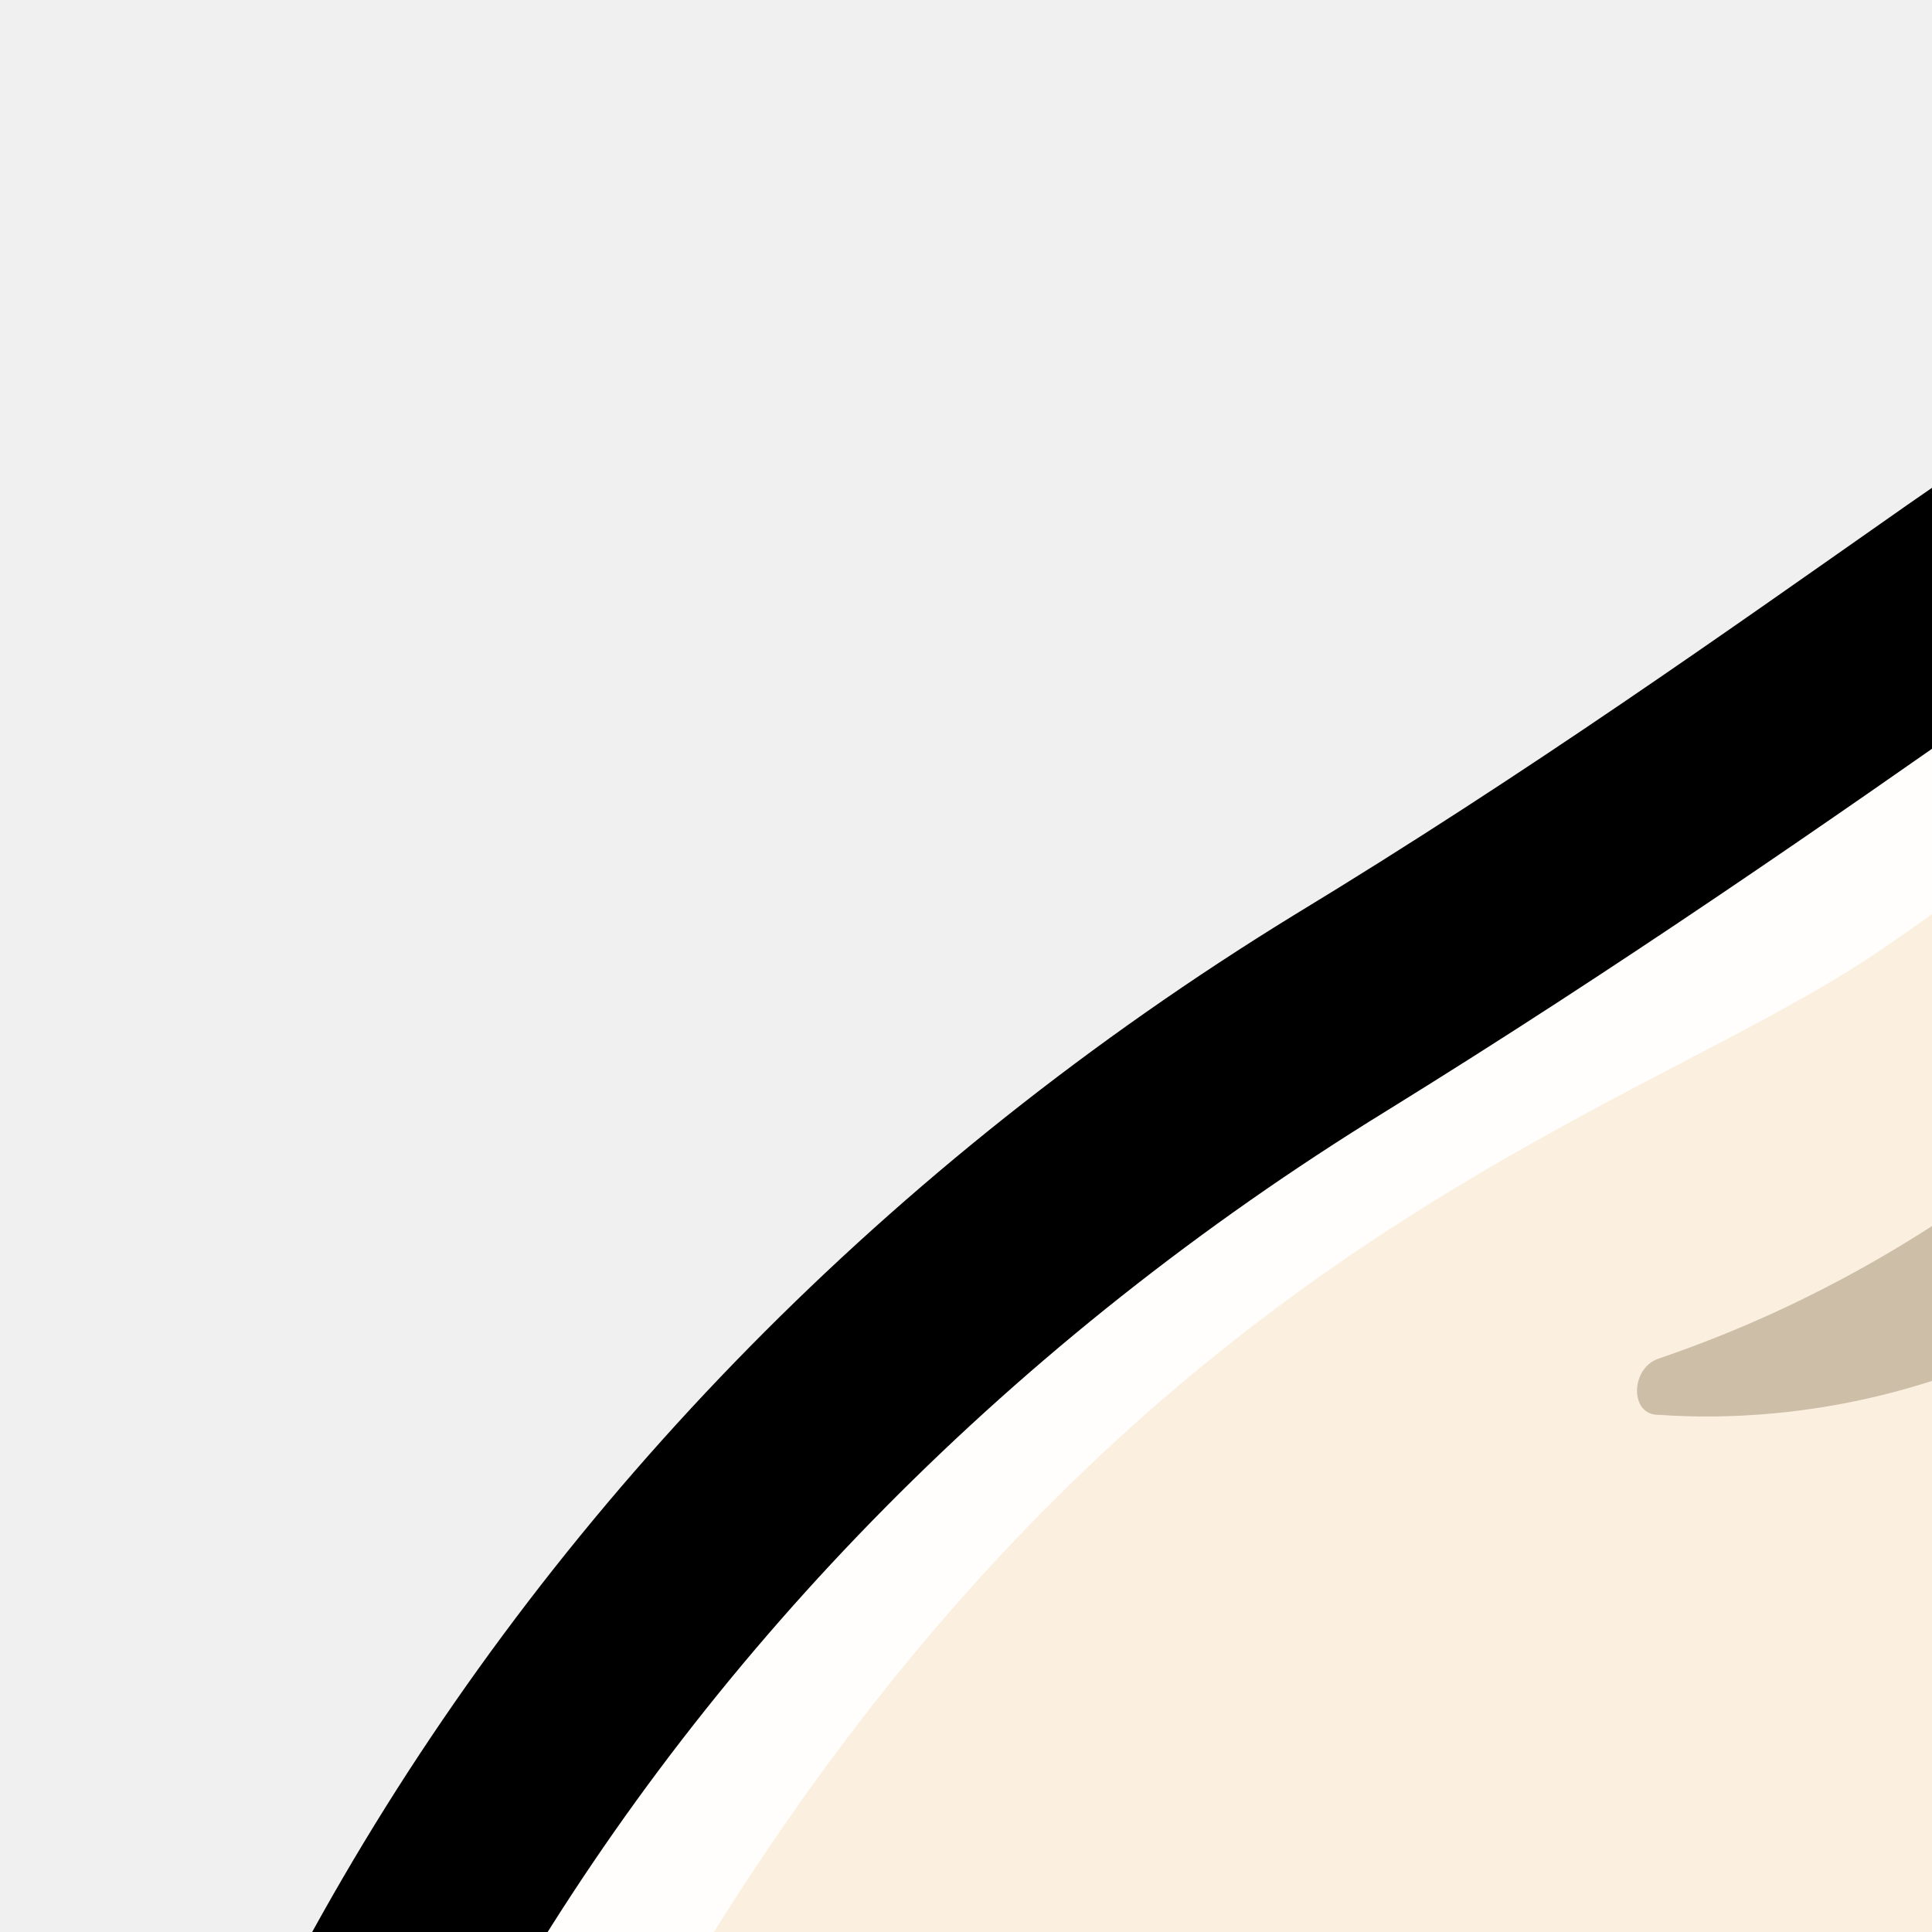
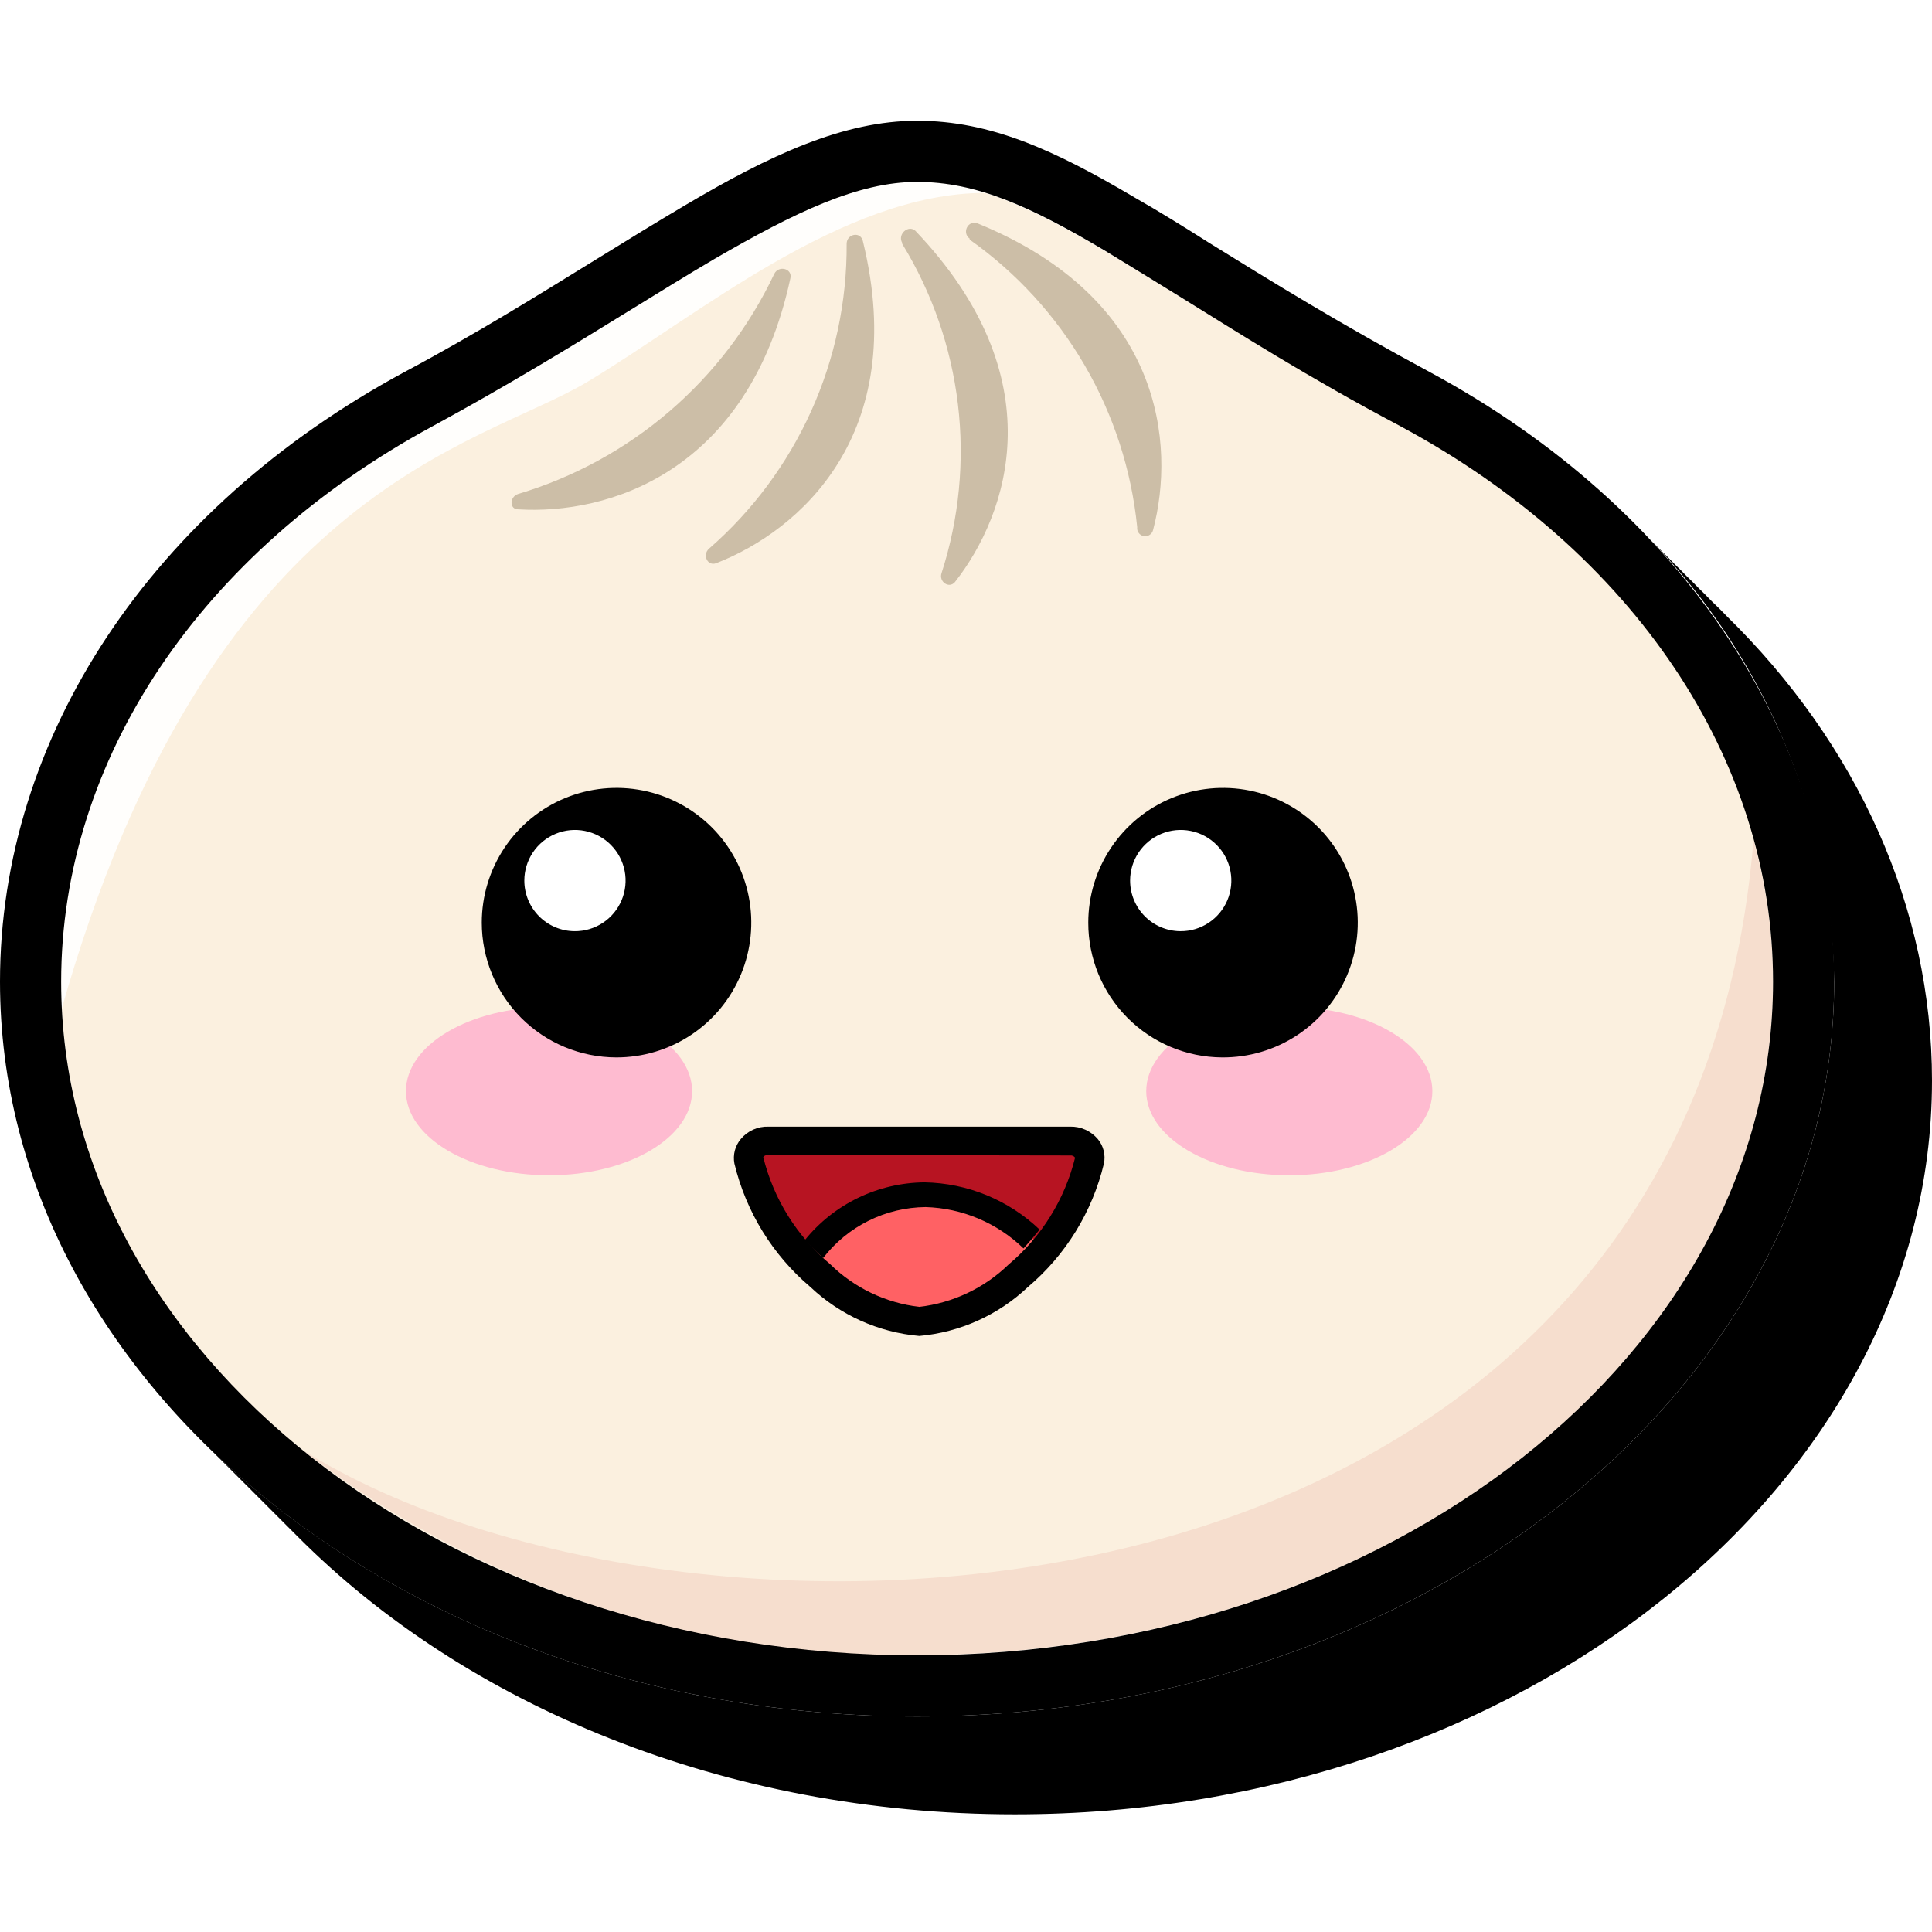
- <svg xmlns="http://www.w3.org/2000/svg" xmlns:xlink="http://www.w3.org/1999/xlink" viewBox="0 0 80 80">
-   <path d="M228.746 74.625l-1.617-1.844-1.621-1.844-1.621-1.844-1.621-1.844-1.617-1.844-1.621-1.844-1.621-1.84c16.074 17.973 25.281 42.422 25.633 68.059 0 61.094-54.508 110.793-121.52 110.793-37.527 0-71.098-15.594-93.426-40.039l3.242 3.688 1.617 1.84 1.621 1.848 1.621 1.84 3.242 3.688c22.293 25.48 56.613 41.887 95.043 41.887 67.016 0 121.52-49.703 121.52-110.609 0-26.031-9.852-50.695-27.254-70.09zm0 0" fill="rgb(0%,0%,0%)" />
-   <path d="M234.938 129.781c0 56.078-50.781 101.539-113.418 101.539S8.102 185.859 8.102 129.781c0-34.77 19.441-65.48 49.32-83.695S105.898 9.219 121.52 9.219s28.969 15.227 64.098 36.867c29.879 18.215 49.32 48.926 49.32 83.695zm0 0" fill="rgb(98.431%,94.118%,87.451%)" />
-   <path d="M234.938 129.781c-.016-7.203-.891-14.371-2.594-21.309-8.848 122.773-140.477 128.672-192.227 91.953 23.266 20.516 51.973 31.41 81.402 30.895 62.543 0 113.418-45.535 113.418-101.539zm0 0" fill="rgb(96.471%,87.059%,80.784%)" />
-   <path d="M77.871 39.34c14.484-9.879 33.73-28.426 52.656-28.465a26.76 26.76 0 0 0-9.008-1.656c-7.844 0-16.203 4.605-26.734 11.539-3.664 2.434-7.453 5.125-11.473 7.926-7.551 5.309-16.203 11.32-25.922 17.328-30.852 18.992-49.289 50.293-49.289 83.77v4.387C27.738 55.23 63.418 49.223 77.871 39.34zm0 0" fill="rgb(100%,99.608%,98.824%)" />
-   <path d="M112.188 18.547c.09 17.617-6.57 34.402-18.246 45.977-.906.922-.195 2.691.973 2.176 10.922-4.832 25.664-19.285 19.441-48.449-.258-1.66-2.168-1.215-2.168.297zm7.355 0c8.023 14.895 9.93 33.035 5.215 49.664-.387 1.289 1.008 2.395 1.785 1.324 7.094-10.32 13.285-30.82-5.25-52.945-.941-.957-2.398.52-1.75 1.809zm8.941-.629c12.566 10.121 20.66 25.934 22.199 43.359-.059.641.328 1.223.887 1.332s1.09-.301 1.219-.926c2.98-12.867 1.297-34.805-23.234-46.199-1.297-.59-2.137 1.402-1.07 2.289zm-59.82 38.344c14.941-5.074 27.273-17.141 33.93-33.18.586-1.328 2.43-.812 2.141.664-5.605 29.492-24.371 35.652-36.035 34.84-1.23.035-1.199-1.918-.035-2.324zm0 0" fill="rgb(80%,74.51%,65.49%)" />
-   <path d="M121.52 240.574C54.504 240.574 0 190.875 0 129.781c0-36.871 20.027-71.27 53.566-91.879 9.719-5.898 18.051-11.836 25.469-17.035l11.668-8.074C102.074 5.125 111.797 0 121.52 0s18.211 4.426 28.84 11.578c3.242 2.102 6.48 4.387 9.949 6.895 8.07 5.676 17.176 12.094 29.164 19.43 33.539 20.609 53.566 54.973 53.566 91.879 0 61.094-54.508 110.793-121.52 110.793zm0-231.355c-7.844 0-16.203 4.605-26.734 11.539-3.664 2.434-7.453 5.125-11.473 7.926-7.551 5.309-16.203 11.32-25.922 17.328-30.852 18.992-49.289 50.293-49.289 83.77 0 56.004 50.875 101.578 113.418 101.578s113.418-45.574 113.418-101.578c0-33.477-18.441-64.781-49.32-83.695-12.25-7.371-21.809-14.305-29.555-19.762l-9.723-6.781c-9.816-6.637-16.98-10.324-24.82-10.324zm0 0" fill="rgb(0%,0%,0%)" />
-   <path d="M144.363 156.695c-1.453 6.785-4.77 12.867-9.461 17.367-3.523 3.887-8.086 6.324-12.961 6.934-5.027-.512-9.746-2.957-13.383-6.934-4.648-4.52-7.914-10.602-9.336-17.367-.094-.812.148-1.633.652-2.215s1.227-.867 1.941-.77h39.988c.711-.086 1.418.203 1.918.785s.734 1.395.641 2.199zm0 0" fill="rgb(71.765%,7.843%,13.333%)" />
-   <path d="M108.559 174.359c3.629 3.977 8.332 6.445 13.348 7.004 5.008-.566 9.699-3.035 13.32-7.004a37.82 37.82 0 0 0 3.242-3.949c-4.035-5.207-9.781-8.289-15.879-8.516-6.555.18-12.613 4.012-16.203 10.25.746.773 1.391 1.512 2.172 2.215zm0 0" fill="rgb(100%,38.039%,39.216%)" />
-   <g fill="rgb(0%,0%,0%)">
-     <path d="M109.074 171.445c3.258-4.785 8.262-7.613 13.578-7.668 4.852.16 9.477 2.383 12.961 6.23a56.8 56.8 0 0 0 2.141-2.84c-4.121-4.469-9.57-7.008-15.262-7.117-6.16.063-11.973 3.254-15.848 8.703.766.945 1.578 1.844 2.43 2.691zm0 0" />
-     <path d="M121.809 183.207c-5.398-.539-10.48-3.137-14.418-7.375-5.016-4.828-8.547-11.352-10.078-18.621-.223-1.309.086-2.664.844-3.684.898-1.238 2.25-1.934 3.66-1.883h39.988c1.406-.031 2.754.66 3.66 1.883.75 1.023 1.047 2.379.813 3.684-1.531 7.27-5.062 13.793-10.078 18.621-3.93 4.23-9 6.828-14.387 7.375zm-19.992-27.285c-.52 0-.648.258-.68.332 1.371 6.305 4.469 11.945 8.848 16.113 3.199 3.586 7.363 5.859 11.828 6.453 4.449-.586 8.609-2.828 11.828-6.379 4.363-4.172 7.449-9.816 8.813-16.113-.145-.242-.395-.367-.648-.332zm0 0" />
-   </g>
-   <g fill="rgb(99.608%,73.333%,81.569%)">
-     <use xlink:href="#B" />
-     <use xlink:href="#B" x="-98.09" />
-   </g>
-   <path d="M81.66 141.211c9.867.02 17.875-9.066 17.887-20.293s-7.977-20.332-17.844-20.34-17.867 9.094-17.863 20.316c0 11.207 7.973 20.297 17.82 20.316zm80.27 0c7.23.059 13.781-4.855 16.586-12.441s1.309-16.348-3.789-22.187-12.785-7.605-19.473-4.469-11.051 10.555-11.051 18.785c-.02 11.168 7.906 20.254 17.727 20.313zm0 0" fill="rgb(0%,0%,0%)" />
-   <path d="M76.152 122.188c3.703.02 6.723-3.383 6.738-7.598s-2.969-7.648-6.676-7.668-6.723 3.379-6.738 7.594 2.969 7.648 6.676 7.672zm80.266 0c3.699-.023 6.684-3.445 6.676-7.652s-3.008-7.613-6.707-7.613-6.699 3.406-6.707 7.613 2.977 7.629 6.676 7.652zm0 0" fill="rgb(100%,100%,100%)" />
-   <defs>
-     <path id="B" d="M189.797 146.301c0-7.008-8.488-12.684-18.957-12.684s-18.957 5.676-18.957 12.684 8.488 12.68 18.957 12.68 18.957-5.676 18.957-12.68zm0 0" />
-   </defs>
+ <svg xmlns="http://www.w3.org/2000/svg" viewBox="0 0 80 80" fill="none">
+   <path d="M80 0H0V80H80V0Z" fill="white" />
+   <path d="M71.484 25.496C71.322 25.324 71.149 25.152 70.977 24.99C70.805 24.828 70.643 24.646 70.471 24.483C70.299 24.322 70.137 24.139 69.965 23.977C69.792 23.815 69.63 23.633 69.458 23.471C69.286 23.309 69.124 23.127 68.952 22.965C68.78 22.802 68.618 22.62 68.446 22.458C68.273 22.296 68.111 22.114 67.939 21.952C72.962 26.888 75.84 33.604 75.949 40.646C75.949 57.425 58.916 71.076 37.975 71.076C26.248 71.076 15.757 66.792 8.78 60.078L9.286 60.585L9.792 61.091L10.299 61.597L10.805 62.104L11.311 62.61L11.818 63.117L12.324 63.623C19.291 70.62 30.015 75.127 42.025 75.127C62.967 75.127 80 61.476 80 44.747C80 37.597 76.921 30.823 71.484 25.496Z" fill="black" />
+   <path d="M73.418 40.646C73.418 56.048 57.549 68.534 37.975 68.534C18.4 68.534 2.532 56.048 2.532 40.646C2.532 31.096 8.608 22.661 17.944 17.658C27.281 12.656 33.094 7.532 37.975 7.532C42.856 7.532 47.028 11.714 58.005 17.658C67.342 22.661 73.418 31.096 73.418 40.646Z" fill="#FBF0DF" />
+   <path d="M73.418 40.646C73.413 38.667 73.14 36.698 72.608 34.792C69.843 68.514 28.709 70.134 12.537 60.048C19.807 65.683 28.778 68.676 37.975 68.534C57.519 68.534 73.418 56.028 73.418 40.646Z" fill="#F6DECE" />
+   <path d="M24.334 15.805C28.861 13.091 34.876 7.997 40.79 7.987C39.88 7.693 38.931 7.54 37.975 7.532C35.524 7.532 32.911 8.797 29.62 10.701C28.476 11.37 27.291 12.109 26.035 12.879C23.676 14.337 20.972 15.987 17.934 17.638C8.294 22.853 2.532 31.451 2.532 40.646C2.532 41.051 2.532 41.456 2.532 41.851C8.668 20.17 19.818 18.519 24.334 15.805Z" fill="#FFFEFC" />
+   <path fill-rule="evenodd" clip-rule="evenodd" d="M35.058 10.094C35.072 12.485 34.57 14.851 33.586 17.03C32.602 19.209 31.16 21.151 29.357 22.721C29.073 22.975 29.296 23.461 29.661 23.319C33.073 21.992 37.681 18.023 35.737 10.013C35.656 9.557 35.058 9.678 35.058 10.094ZM37.357 10.094C38.596 12.115 39.383 14.381 39.665 16.735C39.946 19.09 39.715 21.477 38.987 23.734C38.866 24.089 39.301 24.392 39.544 24.099C41.762 21.263 43.696 15.633 37.904 9.557C37.61 9.294 37.154 9.699 37.357 10.053V10.094ZM40.152 9.922C42.092 11.295 43.715 13.069 44.912 15.123C46.109 17.178 46.851 19.465 47.089 21.83C47.078 21.916 47.101 22.002 47.153 22.07C47.204 22.139 47.28 22.186 47.365 22.2C47.449 22.214 47.536 22.195 47.607 22.147C47.678 22.099 47.728 22.026 47.747 21.942C48.678 18.408 48.152 12.382 40.486 9.253C40.081 9.091 39.818 9.638 40.152 9.881V9.922ZM21.458 20.453C23.766 19.764 25.903 18.596 27.73 17.025C29.557 15.455 31.032 13.518 32.061 11.339C32.243 10.975 32.82 11.117 32.729 11.521C30.977 19.623 25.114 21.314 21.468 21.091C21.084 21.101 21.094 20.565 21.458 20.453Z" fill="#CCBEA7" />
+   <path d="M37.975 71.076C17.033 71.076 0 57.425 0 40.646C0 30.519 6.258 21.071 16.739 15.41C19.777 13.79 22.38 12.159 24.699 10.732C25.975 9.942 27.18 9.203 28.344 8.514C31.899 6.408 34.937 5 37.975 5C41.013 5 43.666 6.215 46.987 8.18C48 8.757 49.013 9.385 50.096 10.073C52.618 11.633 55.463 13.395 59.21 15.41C69.691 21.071 75.949 30.509 75.949 40.646C75.949 57.425 58.916 71.076 37.975 71.076ZM37.975 7.532C35.524 7.532 32.911 8.797 29.62 10.701C28.476 11.37 27.291 12.109 26.035 12.879C23.676 14.337 20.972 15.987 17.934 17.638C8.294 22.853 2.532 31.451 2.532 40.646C2.532 56.028 18.43 68.544 37.975 68.544C57.519 68.544 73.418 56.028 73.418 40.646C73.418 31.451 67.656 22.853 58.005 17.658C54.177 15.633 51.19 13.729 48.77 12.23C47.666 11.552 46.653 10.924 45.732 10.367C42.663 8.544 40.425 7.532 37.975 7.532Z" fill="black" />
+   <path d="M45.114 48.038C44.659 49.901 43.623 51.572 42.157 52.808C41.056 53.875 39.631 54.545 38.106 54.711C36.536 54.571 35.061 53.9 33.924 52.808C32.472 51.566 31.452 49.896 31.008 48.038C30.993 47.928 31.004 47.815 31.039 47.71C31.074 47.604 31.133 47.508 31.212 47.429C31.29 47.35 31.385 47.29 31.49 47.253C31.595 47.217 31.707 47.204 31.818 47.218H44.314C44.424 47.206 44.535 47.219 44.638 47.257C44.742 47.294 44.836 47.355 44.913 47.434C44.99 47.513 45.048 47.608 45.083 47.713C45.118 47.817 45.128 47.929 45.114 48.038Z" fill="#B71422" />
+   <path d="M33.924 52.889C35.059 53.981 36.529 54.659 38.096 54.813C39.66 54.657 41.126 53.979 42.258 52.889C42.62 52.551 42.959 52.189 43.271 51.805C42.647 51.097 41.885 50.525 41.032 50.122C40.178 49.72 39.252 49.497 38.309 49.466C37.3 49.49 36.312 49.758 35.43 50.249C34.548 50.739 33.798 51.437 33.246 52.281C33.478 52.494 33.681 52.696 33.924 52.889Z" fill="#FF6164" />
+   <path d="M34.086 52.089C34.588 51.44 35.231 50.913 35.966 50.548C36.701 50.183 37.509 49.99 38.329 49.982C39.846 50.027 41.291 50.638 42.38 51.694C42.613 51.441 42.835 51.177 43.048 50.914C41.76 49.687 40.057 48.989 38.279 48.959C37.328 48.968 36.391 49.186 35.535 49.599C34.678 50.013 33.924 50.61 33.327 51.349C33.566 51.609 33.82 51.856 34.086 52.089Z" fill="black" />
+   <path d="M38.066 55.319C36.378 55.171 34.79 54.457 33.559 53.294C31.992 51.968 30.889 50.176 30.41 48.18C30.376 48.002 30.382 47.819 30.427 47.644C30.473 47.468 30.557 47.306 30.673 47.167C30.812 46.999 30.987 46.866 31.186 46.776C31.384 46.687 31.6 46.644 31.818 46.651H44.314C44.531 46.646 44.746 46.69 44.944 46.779C45.142 46.869 45.318 47.001 45.458 47.167C45.574 47.306 45.656 47.469 45.7 47.645C45.744 47.82 45.748 48.003 45.711 48.18C45.233 50.176 44.13 51.968 42.562 53.294C41.334 54.455 39.75 55.169 38.066 55.319ZM31.818 47.825C31.656 47.825 31.615 47.896 31.605 47.916C32.033 49.648 33.001 51.198 34.37 52.342C35.37 53.327 36.671 53.951 38.066 54.114C39.457 53.953 40.757 53.337 41.762 52.362C43.126 51.216 44.09 49.666 44.517 47.937C44.494 47.904 44.464 47.879 44.428 47.863C44.392 47.846 44.353 47.841 44.314 47.846L31.818 47.825Z" fill="black" />
+   <path d="M53.387 48.666C56.659 48.666 59.311 47.106 59.311 45.182C59.311 43.258 56.659 41.699 53.387 41.699C50.116 41.699 47.463 43.258 47.463 45.182C47.463 47.106 50.116 48.666 53.387 48.666Z" fill="#FEBBD0" />
+   <path d="M22.734 48.666C26.006 48.666 28.658 47.106 28.658 45.182C28.658 43.258 26.006 41.699 22.734 41.699C19.462 41.699 16.81 43.258 16.81 45.182C16.81 47.106 19.462 48.666 22.734 48.666Z" fill="#FEBBD0" />
+   <path fill-rule="evenodd" clip-rule="evenodd" d="M25.519 43.785C26.623 43.787 27.703 43.461 28.622 42.849C29.541 42.237 30.257 41.367 30.681 40.347C31.105 39.328 31.217 38.206 31.003 37.123C30.789 36.04 30.258 35.044 29.478 34.263C28.698 33.482 27.704 32.949 26.621 32.733C25.539 32.517 24.416 32.627 23.396 33.049C22.376 33.471 21.504 34.186 20.89 35.104C20.277 36.022 19.949 37.101 19.949 38.205C19.949 39.683 20.536 41.101 21.58 42.147C22.624 43.193 24.041 43.782 25.519 43.785ZM50.602 43.785C51.708 43.793 52.791 43.472 53.713 42.864C54.636 42.256 55.358 41.387 55.786 40.368C56.215 39.35 56.331 38.227 56.12 37.142C55.91 36.056 55.382 35.059 54.603 34.274C53.824 33.49 52.83 32.954 51.747 32.736C50.663 32.517 49.539 32.625 48.517 33.046C47.495 33.467 46.621 34.182 46.007 35.101C45.392 36.019 45.063 37.1 45.063 38.205C45.061 39.679 45.642 41.093 46.68 42.139C47.718 43.185 49.129 43.777 50.602 43.785Z" fill="black" />
+   <path fill-rule="evenodd" clip-rule="evenodd" d="M23.797 38.559C24.212 38.562 24.619 38.44 24.965 38.211C25.311 37.982 25.581 37.655 25.741 37.273C25.901 36.89 25.945 36.468 25.865 36.061C25.785 35.653 25.586 35.279 25.293 34.985C25.001 34.691 24.627 34.49 24.22 34.408C23.813 34.326 23.391 34.367 23.008 34.526C22.624 34.684 22.296 34.953 22.065 35.298C21.835 35.643 21.711 36.048 21.711 36.463C21.711 37.017 21.931 37.549 22.322 37.942C22.713 38.335 23.243 38.557 23.797 38.559ZM48.881 38.559C49.296 38.562 49.702 38.44 50.048 38.211C50.394 37.982 50.665 37.655 50.825 37.273C50.985 36.89 51.028 36.468 50.948 36.061C50.869 35.653 50.67 35.279 50.377 34.985C50.084 34.691 49.711 34.49 49.304 34.408C48.897 34.326 48.475 34.367 48.091 34.526C47.708 34.684 47.38 34.953 47.149 35.298C46.918 35.643 46.795 36.048 46.795 36.463C46.795 37.014 47.012 37.543 47.398 37.935C47.785 38.327 48.31 38.551 48.861 38.559H48.881Z" fill="white" />
</svg>
